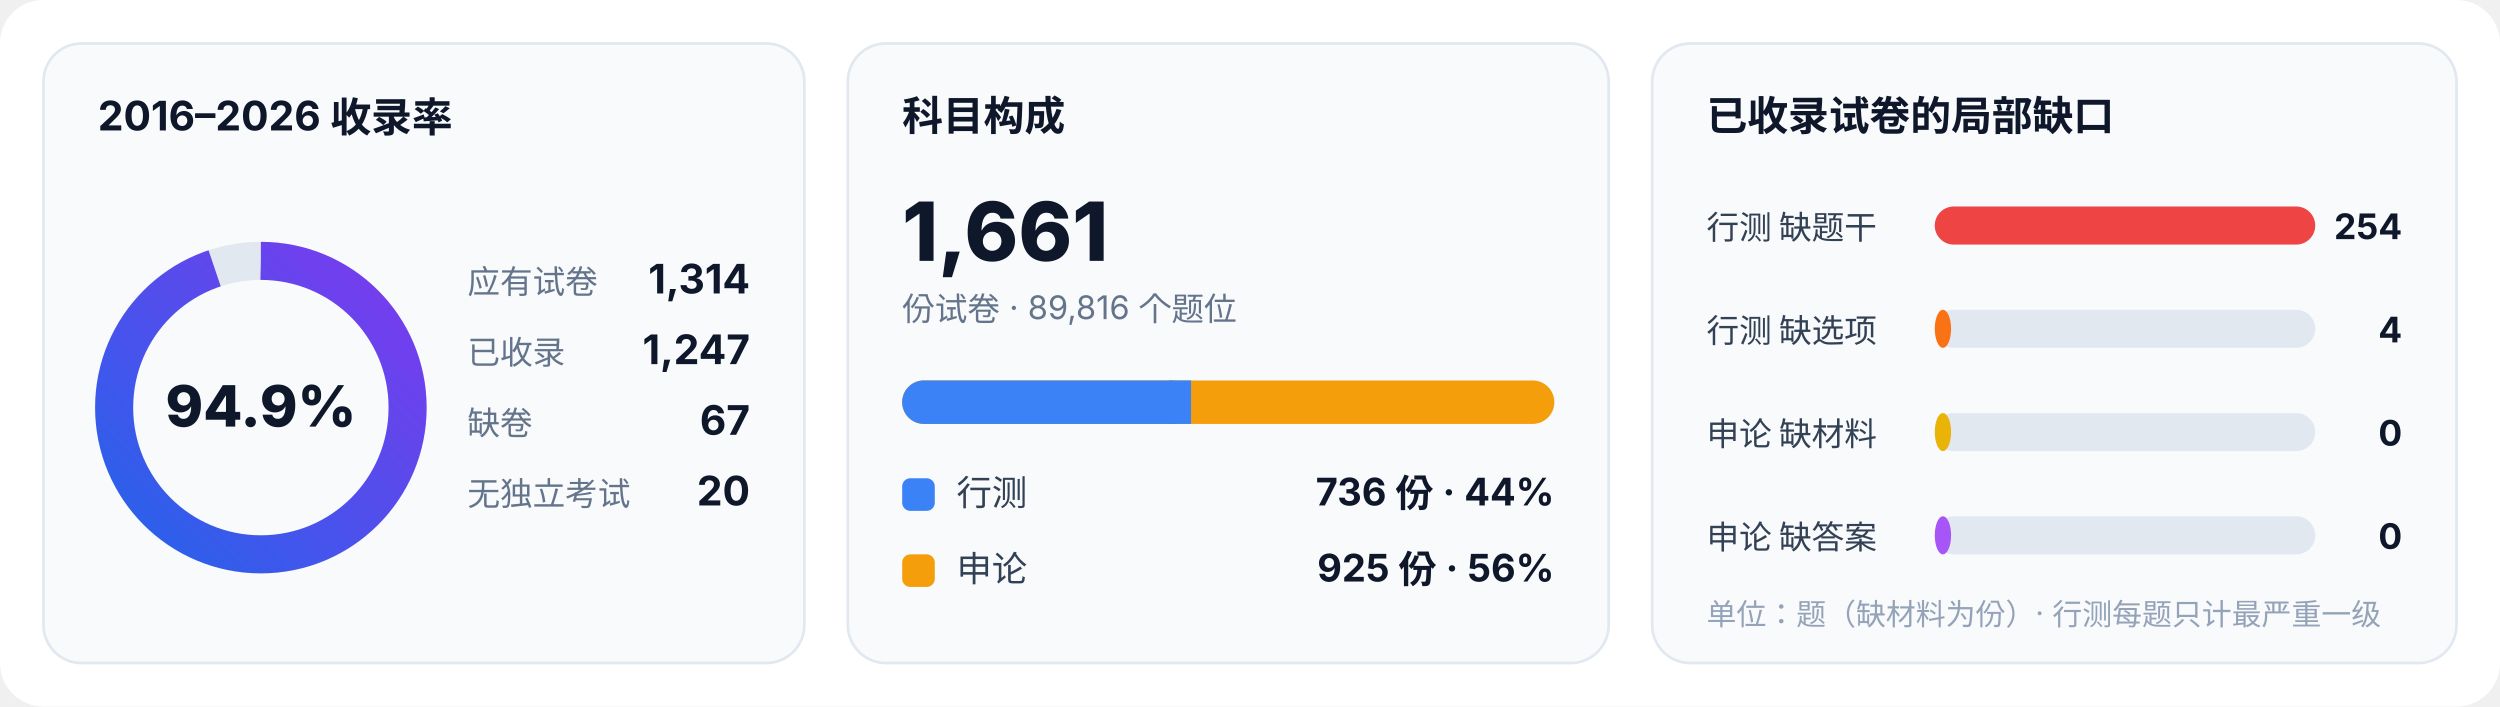
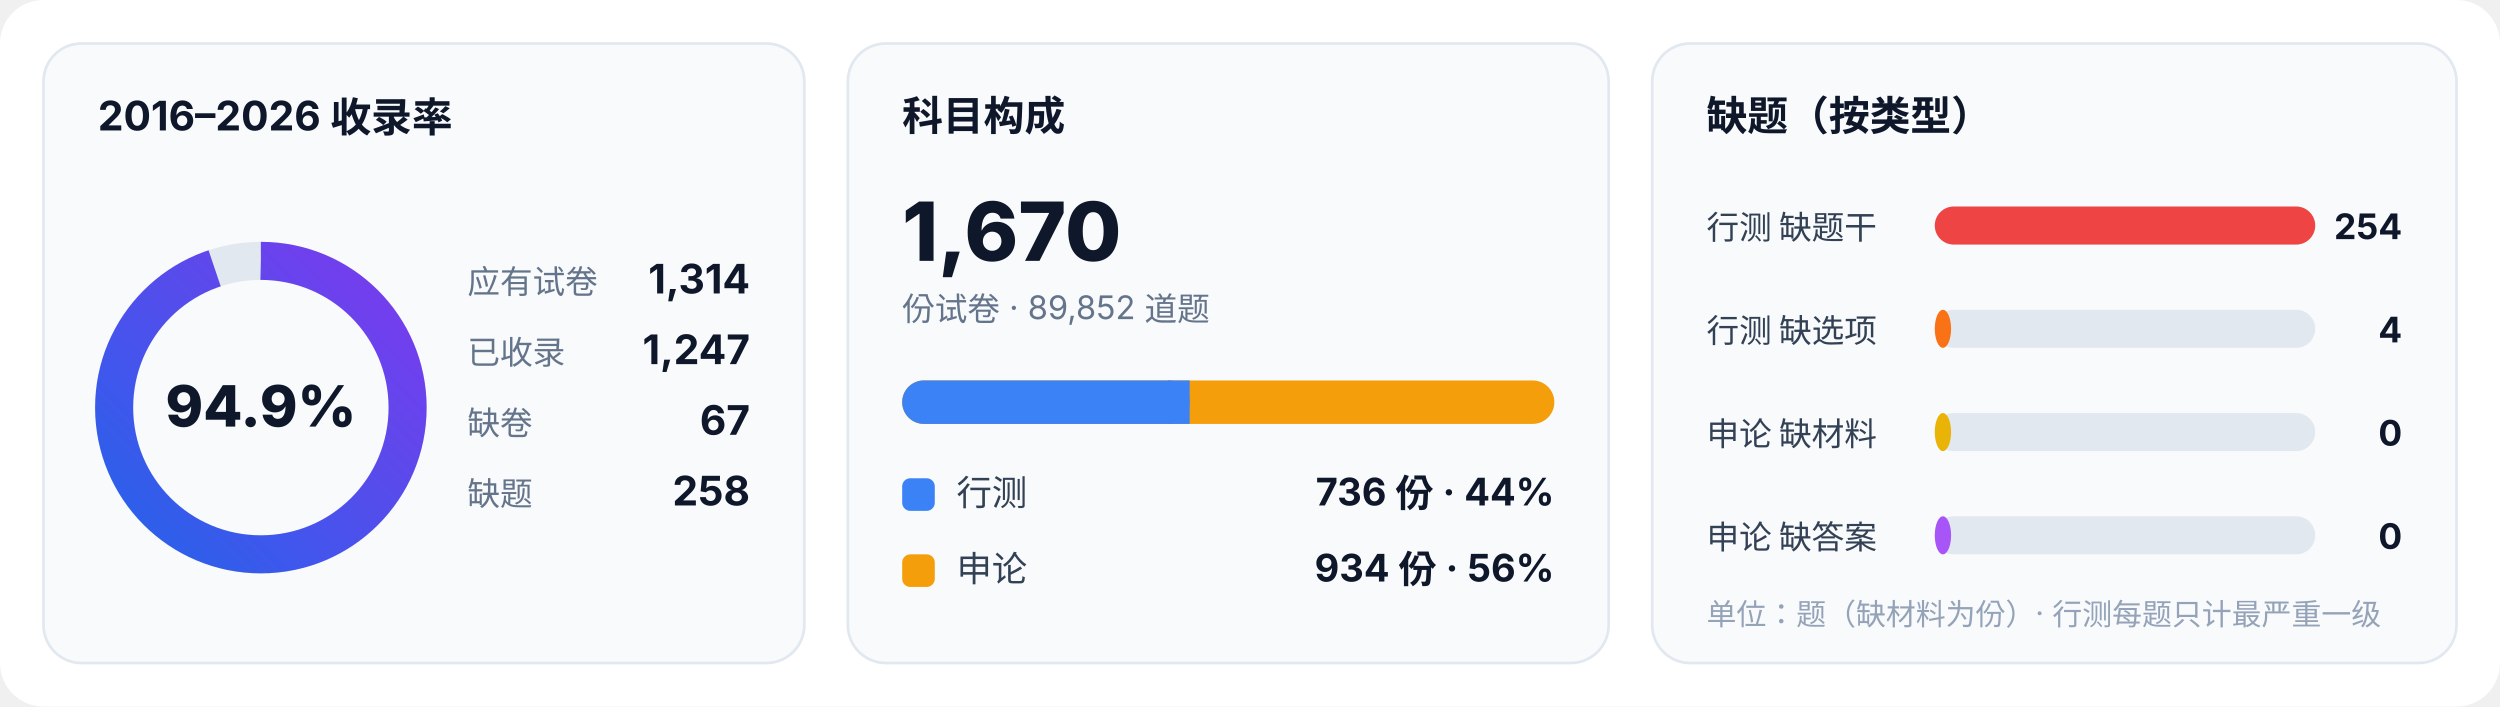
<svg xmlns="http://www.w3.org/2000/svg" width="920" height="260" viewBox="0 0 920 260" font-family="-apple-system,BlinkMacSystemFont,'Segoe UI','PingFang SC','Microsoft YaHei',sans-serif">
  <defs>
    <linearGradient id="ring" x1="0" y1="0" x2="1" y2="1">
      <stop offset="0" stop-color="#2563eb" />
      <stop offset="1" stop-color="#7c3aed" />
    </linearGradient>
  </defs>
  <rect width="920" height="260" rx="16" fill="#ffffff" />
  <rect x="16" y="16" width="280" height="228" rx="14" fill="#f8fafc" stroke="#e2e8f0" />
  <text x="36" y="48" font-size="15" font-weight="700" fill="#0f172a">2016–2026 收录率</text>
  <circle cx="96" cy="150" r="54" fill="none" stroke="#e2e8f0" stroke-width="14" />
  <circle cx="96" cy="150" r="54" fill="none" stroke="url(#ring)" stroke-width="14" stroke-linecap="butt" stroke-dasharray="322.0 339.3" transform="rotate(-90 96 150)" />
  <text x="96" y="157" font-size="21" font-weight="800" fill="#0f172a" text-anchor="middle">94.9%</text>
  <text x="172" y="108" font-size="12" fill="#64748b">应有试卷</text>
  <text x="276" y="108" font-size="15" font-weight="700" fill="#0f172a" text-anchor="end">1,314</text>
  <text x="172" y="134" font-size="12" fill="#64748b">已收录</text>
  <text x="276" y="134" font-size="15" font-weight="700" fill="#0f172a" text-anchor="end">1,247</text>
  <text x="172" y="160" font-size="12" fill="#64748b">缺卷</text>
  <text x="276" y="160" font-size="15" font-weight="700" fill="#0f172a" text-anchor="end">67</text>
-   <text x="172" y="186" font-size="12" fill="#64748b">无独立考试</text>
-   <text x="276" y="186" font-size="15" font-weight="700" fill="#0f172a" text-anchor="end">20</text>
+   <text x="172" y="186" font-size="12" fill="#64748b">缺题</text>
+   <text x="276" y="186" font-size="15" font-weight="700" fill="#0f172a" text-anchor="end">258</text>
  <rect x="312" y="16" width="280" height="228" rx="14" fill="#f8fafc" stroke="#e2e8f0" />
  <text x="332" y="48" font-size="15" font-weight="700" fill="#0f172a">科目构成</text>
-   <text x="332" y="96" font-size="30" font-weight="800" fill="#0f172a">1,661</text>
-   <text x="332" y="118" font-size="12" fill="#64748b">份试卷 · 89,816 个题位</text>
+   <text x="332" y="96" font-size="30" font-weight="800" fill="#0f172a">1,670</text>
+   <text x="332" y="118" font-size="12" fill="#64748b">份试卷 · 89,852 道题</text>
  <rect x="332" y="140" width="240" height="16" rx="8" fill="#f59e0b" />
-   <rect x="332" y="140" width="106.3" height="16" rx="8" fill="#3b82f6" />
-   <rect x="430.3" y="140" width="8" height="16" fill="#3b82f6" />
+   <rect x="332" y="140" width="105.8" height="16" rx="8" fill="#3b82f6" />
+   <rect x="429.8" y="140" width="8" height="16" fill="#3b82f6" />
  <rect x="332" y="176" width="12" height="12" rx="3" fill="#3b82f6" />
  <text x="352" y="186" font-size="13" fill="#334155">行测</text>
  <text x="572" y="186" font-size="14" font-weight="700" fill="#0f172a" text-anchor="end">736 份 · 44%</text>
  <rect x="332" y="204" width="12" height="12" rx="3" fill="#f59e0b" />
  <text x="352" y="214" font-size="13" fill="#334155">申论</text>
-   <text x="572" y="214" font-size="14" font-weight="700" fill="#0f172a" text-anchor="end">925 份 · 56%</text>
+   <text x="572" y="214" font-size="14" font-weight="700" fill="#0f172a" text-anchor="end">934 份 · 56%</text>
  <rect x="608" y="16" width="296" height="228" rx="14" fill="#f8fafc" stroke="#e2e8f0" />
-   <text x="628" y="48" font-size="15" font-weight="700" fill="#0f172a">已收录试卷的局部缺口</text>
+   <text x="628" y="48" font-size="15" font-weight="700" fill="#0f172a">缺题（按类型）</text>
  <text x="628" y="88" font-size="12" fill="#334155">行测 缺题干</text>
  <rect x="712" y="76" width="140" height="14" rx="7" fill="#e2e8f0" />
  <rect x="712" y="76" width="140.0" height="14" rx="7" fill="#ef4444" />
  <text x="884" y="88" font-size="13" font-weight="700" fill="#0f172a" text-anchor="end">254</text>
  <text x="628" y="126" font-size="12" fill="#334155">行测 缺选项</text>
  <rect x="712" y="114" width="140" height="14" rx="7" fill="#e2e8f0" />
  <rect x="712" y="114" width="6.0" height="14" rx="7" fill="#f97316" />
  <text x="884" y="126" font-size="13" font-weight="700" fill="#0f172a" text-anchor="end">4</text>
  <text x="628" y="164" font-size="12" fill="#334155">申论 缺材料</text>
  <rect x="712" y="152" width="140" height="14" rx="7" fill="#e2e8f0" />
  <rect x="712" y="152" width="6.0" height="14" rx="7" fill="#eab308" />
  <text x="884" y="164" font-size="13" font-weight="700" fill="#0f172a" text-anchor="end">0</text>
  <text x="628" y="202" font-size="12" fill="#334155">申论 缺答案</text>
  <rect x="712" y="190" width="140" height="14" rx="7" fill="#e2e8f0" />
  <rect x="712" y="190" width="6.0" height="14" rx="7" fill="#a855f7" />
  <text x="884" y="202" font-size="13" font-weight="700" fill="#0f172a" text-anchor="end">0</text>
  <text x="628" y="230" font-size="11" fill="#94a3b8">单位：题（缺材料为份）· 行测每题只计最严重一级</text>
</svg>
